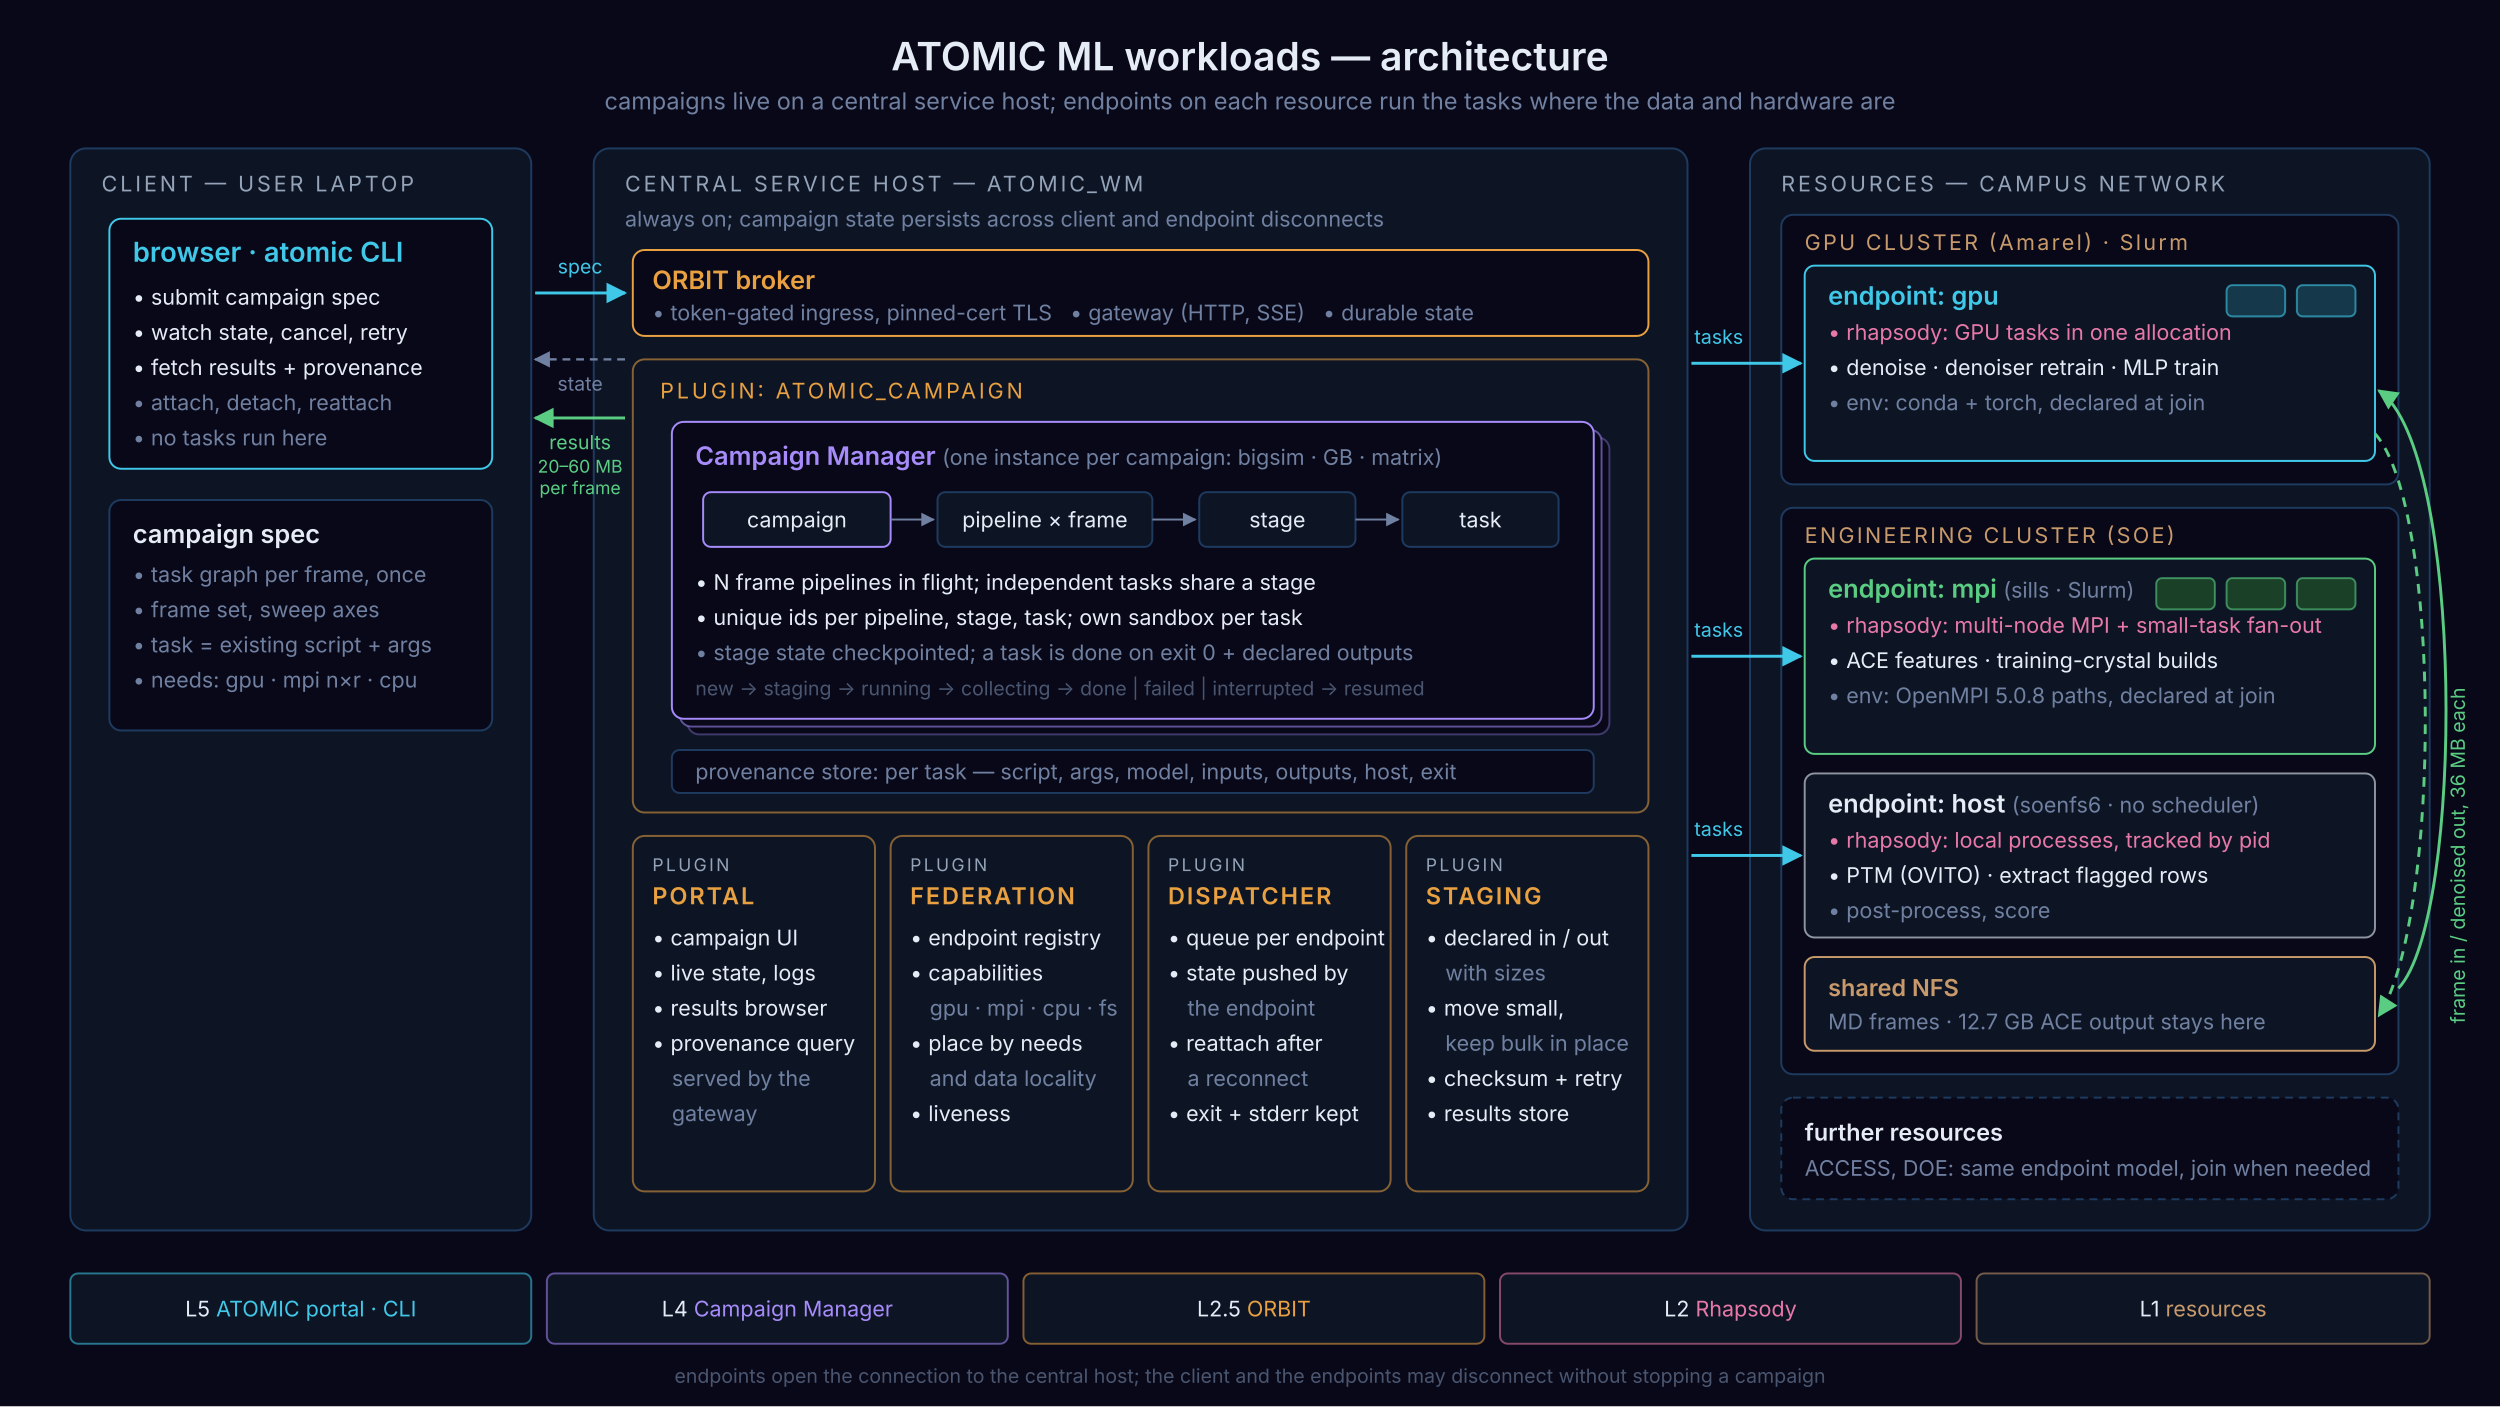
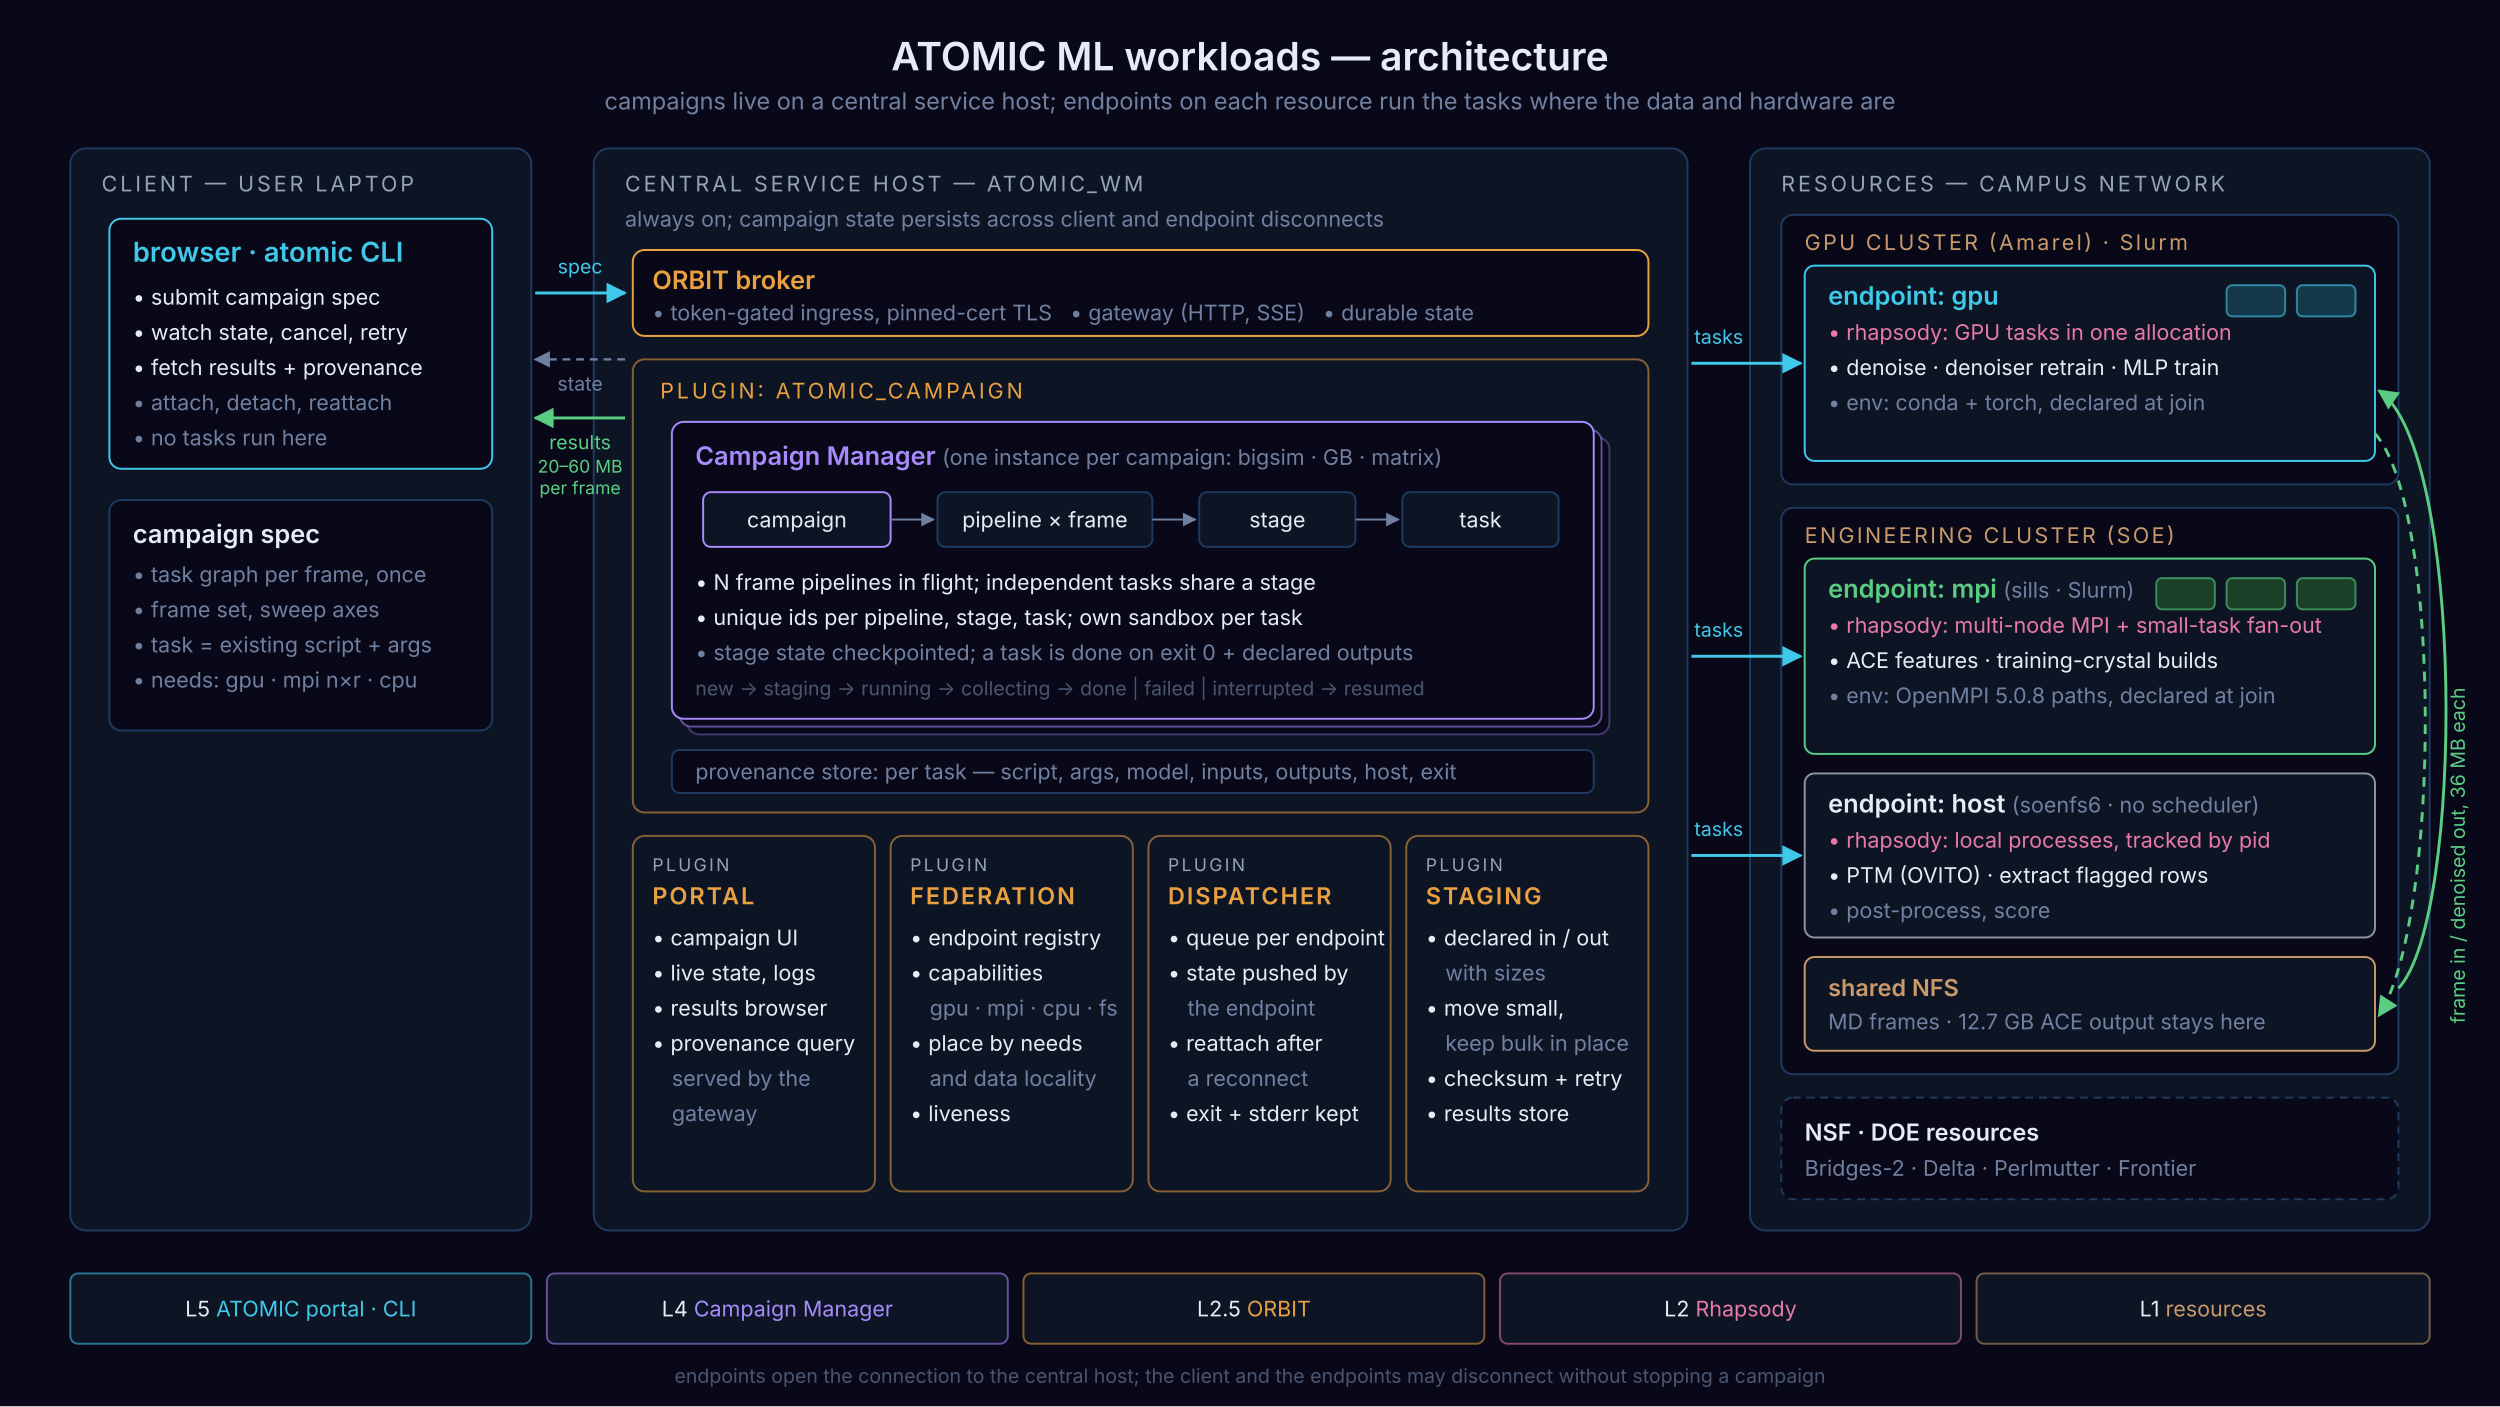
<svg xmlns="http://www.w3.org/2000/svg" viewBox="0 0 1280 720" font-family="Inter, -apple-system, 'Segoe UI', Roboto, sans-serif">
  <defs>
    <marker id="ah-cyan" viewBox="0 0 10 10" refX="9" refY="5" markerWidth="7" markerHeight="7" orient="auto-start-reverse">
      <path d="M0,0 L10,5 L0,10 z" fill="#40c8e8" />
    </marker>
    <marker id="ah-green" viewBox="0 0 10 10" refX="9" refY="5" markerWidth="7" markerHeight="7" orient="auto-start-reverse">
      <path d="M0,0 L10,5 L0,10 z" fill="#5acd83" />
    </marker>
    <marker id="ah-dim" viewBox="0 0 10 10" refX="9" refY="5" markerWidth="7" markerHeight="7" orient="auto-start-reverse">
      <path d="M0,0 L10,5 L0,10 z" fill="#7080a0" />
    </marker>
  </defs>
  <rect x="0" y="0" width="1280" height="720" fill="#080818" />
  <text x="640" y="36" text-anchor="middle" fill="#e6ecf6" font-size="20" font-weight="600">ATOMIC ML workloads — architecture</text>
  <text x="640" y="56" text-anchor="middle" fill="#7080a0" font-size="12">campaigns live on a central service host; endpoints on each resource run the tasks where the data and hardware are</text>
  <rect x="36" y="76" width="236" height="554" rx="8" fill="#0d1525" stroke="#1e3a5f" />
  <text x="52" y="98" fill="#94a3b8" font-size="11" letter-spacing="1.5">CLIENT — USER LAPTOP</text>
  <rect x="56" y="112" width="196" height="128" rx="6" fill="#080818" stroke="#40c8e8" />
  <text x="68" y="134" fill="#40c8e8" font-size="14" font-weight="600">browser · atomic CLI</text>
  <text x="68" y="156" fill="#e6ecf6" font-size="11">• submit campaign spec</text>
  <text x="68" y="174" fill="#e6ecf6" font-size="11">• watch state, cancel, retry</text>
  <text x="68" y="192" fill="#e6ecf6" font-size="11">• fetch results + provenance</text>
  <text x="68" y="210" fill="#7080a0" font-size="11">• attach, detach, reattach</text>
  <text x="68" y="228" fill="#7080a0" font-size="11">• no tasks run here</text>
  <rect x="56" y="256" width="196" height="118" rx="6" fill="#080818" stroke="#1e3a5f" />
  <text x="68" y="278" fill="#e6ecf6" font-size="13" font-weight="600">campaign spec</text>
  <text x="68" y="298" fill="#7080a0" font-size="11">• task graph per frame, once</text>
  <text x="68" y="316" fill="#7080a0" font-size="11">• frame set, sweep axes</text>
  <text x="68" y="334" fill="#7080a0" font-size="11">• task = existing script + args</text>
  <text x="68" y="352" fill="#7080a0" font-size="11">• needs: gpu · mpi n×r · cpu</text>
  <rect x="304" y="76" width="560" height="554" rx="8" fill="#0d1525" stroke="#1e3a5f" />
  <text x="320" y="98" fill="#94a3b8" font-size="11" letter-spacing="1.5">CENTRAL SERVICE HOST — ATOMIC_WM</text>
  <text x="320" y="116" fill="#7080a0" font-size="11">always on; campaign state persists across client and endpoint disconnects</text>
  <rect x="324" y="128" width="520" height="44" rx="6" fill="#080818" stroke="#e8a040" />
  <text x="334" y="148" fill="#e8a040" font-size="13" font-weight="600">ORBIT broker</text>
  <text x="334" y="164" fill="#7080a0" font-size="11">• token-gated ingress, pinned-cert TLS   • gateway (HTTP, SSE)   • durable state</text>
  <rect x="324" y="184" width="520" height="232" rx="6" fill="#0d1525" stroke="#e8a040" stroke-opacity="0.55" />
  <text x="338" y="204" fill="#e8a040" font-size="11" letter-spacing="1.5">PLUGIN: ATOMIC_CAMPAIGN</text>
  <rect x="352" y="224" width="472" height="152" rx="6" fill="#080818" stroke="#a78bfa" stroke-opacity="0.35" />
  <rect x="348" y="220" width="472" height="152" rx="6" fill="#080818" stroke="#a78bfa" stroke-opacity="0.55" />
  <rect x="344" y="216" width="472" height="152" rx="6" fill="#080818" stroke="#a78bfa" />
  <text x="356" y="238" fill="#a78bfa" font-size="13" font-weight="600">Campaign Manager <tspan fill="#7080a0" font-weight="400" font-size="11">(one instance per campaign: bigsim · GB · matrix)</tspan>
  </text>
  <g font-size="11" fill="#e6ecf6">
    <rect x="360" y="252" width="96" height="28" rx="4" fill="#0d1525" stroke="#a78bfa" />
    <text x="408" y="270" text-anchor="middle">campaign</text>
    <rect x="480" y="252" width="110" height="28" rx="4" fill="#0d1525" stroke="#1e3a5f" />
    <text x="535" y="270" text-anchor="middle">pipeline × frame</text>
    <rect x="614" y="252" width="80" height="28" rx="4" fill="#0d1525" stroke="#1e3a5f" />
    <text x="654" y="270" text-anchor="middle">stage</text>
    <rect x="718" y="252" width="80" height="28" rx="4" fill="#0d1525" stroke="#1e3a5f" />
    <text x="758" y="270" text-anchor="middle">task</text>
    <line x1="456" y1="266" x2="478" y2="266" stroke="#7080a0" marker-end="url(#ah-dim)" />
    <line x1="590" y1="266" x2="612" y2="266" stroke="#7080a0" marker-end="url(#ah-dim)" />
    <line x1="694" y1="266" x2="716" y2="266" stroke="#7080a0" marker-end="url(#ah-dim)" />
  </g>
  <text x="356" y="302" fill="#e6ecf6" font-size="11">• N frame pipelines in flight; independent tasks share a stage</text>
  <text x="356" y="320" fill="#e6ecf6" font-size="11">• unique ids per pipeline, stage, task; own sandbox per task</text>
  <text x="356" y="338" fill="#7080a0" font-size="11">• stage state checkpointed; a task is done on exit 0 + declared outputs</text>
  <text x="356" y="356" fill="#4a5670" font-size="10">new → staging → running → collecting → done | failed | interrupted → resumed</text>
  <rect x="344" y="384" width="472" height="22" rx="4" fill="#080818" stroke="#1e3a5f" />
  <text x="356" y="399" fill="#7080a0" font-size="11">provenance store: per task — script, args, model, inputs, outputs, host, exit</text>
  <rect x="324" y="428" width="124" height="182" rx="6" fill="#0d1525" stroke="#e8a040" stroke-opacity="0.55" />
  <text x="334" y="446" fill="#94a3b8" font-size="9" letter-spacing="1.2">PLUGIN</text>
  <text x="334" y="463" fill="#e8a040" font-size="12" font-weight="600" letter-spacing="1">PORTAL</text>
  <text x="334" y="484" fill="#e6ecf6" font-size="11">• campaign UI</text>
  <text x="334" y="502" fill="#e6ecf6" font-size="11">• live state, logs</text>
  <text x="334" y="520" fill="#e6ecf6" font-size="11">• results browser</text>
  <text x="334" y="538" fill="#e6ecf6" font-size="11">• provenance query</text>
  <text x="344" y="556" fill="#7080a0" font-size="11">served by the</text>
  <text x="344" y="574" fill="#7080a0" font-size="11">gateway</text>
  <rect x="456" y="428" width="124" height="182" rx="6" fill="#0d1525" stroke="#e8a040" stroke-opacity="0.55" />
  <text x="466" y="446" fill="#94a3b8" font-size="9" letter-spacing="1.2">PLUGIN</text>
  <text x="466" y="463" fill="#e8a040" font-size="12" font-weight="600" letter-spacing="1">FEDERATION</text>
  <text x="466" y="484" fill="#e6ecf6" font-size="11">• endpoint registry</text>
  <text x="466" y="502" fill="#e6ecf6" font-size="11">• capabilities</text>
  <text x="476" y="520" fill="#7080a0" font-size="11">gpu · mpi · cpu · fs</text>
  <text x="466" y="538" fill="#e6ecf6" font-size="11">• place by needs</text>
  <text x="476" y="556" fill="#7080a0" font-size="11">and data locality</text>
  <text x="466" y="574" fill="#e6ecf6" font-size="11">• liveness</text>
  <rect x="588" y="428" width="124" height="182" rx="6" fill="#0d1525" stroke="#e8a040" stroke-opacity="0.55" />
  <text x="598" y="446" fill="#94a3b8" font-size="9" letter-spacing="1.2">PLUGIN</text>
  <text x="598" y="463" fill="#e8a040" font-size="12" font-weight="600" letter-spacing="1">DISPATCHER</text>
  <text x="598" y="484" fill="#e6ecf6" font-size="11">• queue per endpoint</text>
  <text x="598" y="502" fill="#e6ecf6" font-size="11">• state pushed by</text>
  <text x="608" y="520" fill="#7080a0" font-size="11">the endpoint</text>
  <text x="598" y="538" fill="#e6ecf6" font-size="11">• reattach after</text>
  <text x="608" y="556" fill="#7080a0" font-size="11">a reconnect</text>
  <text x="598" y="574" fill="#e6ecf6" font-size="11">• exit + stderr kept</text>
  <rect x="720" y="428" width="124" height="182" rx="6" fill="#0d1525" stroke="#e8a040" stroke-opacity="0.55" />
  <text x="730" y="446" fill="#94a3b8" font-size="9" letter-spacing="1.2">PLUGIN</text>
  <text x="730" y="463" fill="#e8a040" font-size="12" font-weight="600" letter-spacing="1">STAGING</text>
  <text x="730" y="484" fill="#e6ecf6" font-size="11">• declared in / out</text>
  <text x="740" y="502" fill="#7080a0" font-size="11">with sizes</text>
  <text x="730" y="520" fill="#e6ecf6" font-size="11">• move small,</text>
  <text x="740" y="538" fill="#7080a0" font-size="11">keep bulk in place</text>
  <text x="730" y="556" fill="#e6ecf6" font-size="11">• checksum + retry</text>
  <text x="730" y="574" fill="#e6ecf6" font-size="11">• results store</text>
  <rect x="896" y="76" width="348" height="554" rx="8" fill="#0d1525" stroke="#1e3a5f" />
  <text x="912" y="98" fill="#94a3b8" font-size="11" letter-spacing="1.5">RESOURCES — CAMPUS NETWORK</text>
  <rect x="912" y="110" width="316" height="138" rx="6" fill="#080818" stroke="#1e3a5f" />
  <text x="924" y="128" fill="#c89a6b" font-size="11" letter-spacing="1.2">GPU CLUSTER (Amarel) · Slurm</text>
  <rect x="924" y="136" width="292" height="100" rx="5" fill="#0d1525" stroke="#40c8e8" />
  <text x="936" y="156" fill="#40c8e8" font-size="13" font-weight="600">endpoint: gpu</text>
  <text x="936" y="174" fill="#e878a8" font-size="11">• rhapsody: GPU tasks in one allocation</text>
  <text x="936" y="192" fill="#e6ecf6" font-size="11">• denoise · denoiser retrain · MLP train</text>
  <text x="936" y="210" fill="#7080a0" font-size="11">• env: conda + torch, declared at join</text>
  <g fill="#15384a" stroke="#40c8e8" stroke-opacity="0.6">
    <rect x="1140" y="146" width="30" height="16" rx="3" />
    <rect x="1176" y="146" width="30" height="16" rx="3" />
  </g>
  <rect x="912" y="260" width="316" height="290" rx="6" fill="#080818" stroke="#1e3a5f" />
  <text x="924" y="278" fill="#c89a6b" font-size="11" letter-spacing="1.2">ENGINEERING CLUSTER (SOE)</text>
  <rect x="924" y="286" width="292" height="100" rx="5" fill="#0d1525" stroke="#5acd83" />
  <text x="936" y="306" fill="#5acd83" font-size="13" font-weight="600">endpoint: mpi <tspan fill="#7080a0" font-weight="400" font-size="11">(sills · Slurm)</tspan>
  </text>
  <text x="936" y="324" fill="#e878a8" font-size="11">• rhapsody: multi-node MPI + small-task fan-out</text>
  <text x="936" y="342" fill="#e6ecf6" font-size="11">• ACE features · training-crystal builds</text>
  <text x="936" y="360" fill="#7080a0" font-size="11">• env: OpenMPI 5.0.8 paths, declared at join</text>
  <g fill="#1a4028" stroke="#5acd83" stroke-opacity="0.6">
    <rect x="1104" y="296" width="30" height="16" rx="3" />
    <rect x="1140" y="296" width="30" height="16" rx="3" />
    <rect x="1176" y="296" width="30" height="16" rx="3" />
  </g>
  <rect x="924" y="396" width="292" height="84" rx="5" fill="#0d1525" stroke="#e6ecf6" stroke-opacity="0.6" />
  <text x="936" y="416" fill="#e6ecf6" font-size="13" font-weight="600">endpoint: host <tspan fill="#7080a0" font-weight="400" font-size="11">(soenfs6 · no scheduler)</tspan>
  </text>
  <text x="936" y="434" fill="#e878a8" font-size="11">• rhapsody: local processes, tracked by pid</text>
  <text x="936" y="452" fill="#e6ecf6" font-size="11">• PTM (OVITO) · extract flagged rows</text>
  <text x="936" y="470" fill="#7080a0" font-size="11">• post-process, score</text>
  <rect x="924" y="490" width="292" height="48" rx="5" fill="#0d1525" stroke="#c89a6b" />
  <text x="936" y="510" fill="#c89a6b" font-size="12" font-weight="600">shared NFS</text>
  <text x="936" y="527" fill="#7080a0" font-size="11">MD frames · 12.7 GB ACE output stays here</text>
  <rect x="912" y="562" width="316" height="52" rx="6" fill="#080818" stroke="#1e3a5f" stroke-dasharray="4 3" />
-   <text x="924" y="584" fill="#e6ecf6" font-size="12" font-weight="600">further resources</text>
-   <text x="924" y="602" fill="#7080a0" font-size="11">ACCESS, DOE: same endpoint model, join when needed</text>
+   <text x="924" y="584" fill="#e6ecf6" font-size="12" font-weight="600">NSF · DOE resources</text>
+   <text x="924" y="602" fill="#7080a0" font-size="11">Bridges-2 · Delta · Perlmutter · Frontier</text>
  <line x1="274" y1="150" x2="320" y2="150" stroke="#40c8e8" stroke-width="1.5" marker-end="url(#ah-cyan)" />
  <text x="297" y="140" text-anchor="middle" fill="#40c8e8" font-size="10">spec</text>
  <line x1="320" y1="184" x2="274" y2="184" stroke="#7080a0" stroke-width="1.2" stroke-dasharray="4 3" marker-end="url(#ah-dim)" />
  <text x="297" y="200" text-anchor="middle" fill="#7080a0" font-size="10">state</text>
  <line x1="320" y1="214" x2="274" y2="214" stroke="#5acd83" stroke-width="1.5" marker-end="url(#ah-green)" />
  <text x="297" y="230" text-anchor="middle" fill="#5acd83" font-size="10">results</text>
  <text x="297" y="242" text-anchor="middle" fill="#5acd83" font-size="9">20–60 MB</text>
  <text x="297" y="253" text-anchor="middle" fill="#5acd83" font-size="9">per frame</text>
  <line x1="866" y1="186" x2="922" y2="186" stroke="#40c8e8" stroke-width="1.5" marker-end="url(#ah-cyan)" />
  <line x1="866" y1="336" x2="922" y2="336" stroke="#40c8e8" stroke-width="1.5" marker-end="url(#ah-cyan)" />
  <line x1="866" y1="438" x2="922" y2="438" stroke="#40c8e8" stroke-width="1.5" marker-end="url(#ah-cyan)" />
  <text x="880" y="176" text-anchor="middle" fill="#40c8e8" font-size="10">tasks</text>
  <text x="880" y="326" text-anchor="middle" fill="#40c8e8" font-size="10">tasks</text>
  <text x="880" y="428" text-anchor="middle" fill="#40c8e8" font-size="10">tasks</text>
  <path d="M 1228 506 C 1262 470, 1262 230, 1218 200" fill="none" stroke="#5acd83" stroke-width="1.5" marker-end="url(#ah-green)" />
  <path d="M 1216 222 C 1250 260, 1250 470, 1218 520" fill="none" stroke="#5acd83" stroke-width="1.5" stroke-dasharray="5 4" marker-end="url(#ah-green)" />
  <text x="1262" y="352" fill="#5acd83" font-size="10" text-anchor="end" transform="rotate(-90 1262 352)">frame in / denoised out, 36 MB each</text>
  <g font-size="11">
    <rect x="36" y="652" width="236" height="36" rx="4" fill="#0d1525" stroke="#40c8e8" stroke-opacity="0.55" />
    <text x="154" y="674" text-anchor="middle" fill="#e6ecf6">L5 <tspan fill="#40c8e8">ATOMIC portal · CLI</tspan>
    </text>
    <rect x="280" y="652" width="236" height="36" rx="4" fill="#0d1525" stroke="#a78bfa" stroke-opacity="0.55" />
    <text x="398" y="674" text-anchor="middle" fill="#e6ecf6">L4 <tspan fill="#a78bfa">Campaign Manager</tspan>
    </text>
    <rect x="524" y="652" width="236" height="36" rx="4" fill="#0d1525" stroke="#e8a040" stroke-opacity="0.55" />
    <text x="642" y="674" text-anchor="middle" fill="#e6ecf6">L2.5 <tspan fill="#e8a040">ORBIT</tspan>
    </text>
    <rect x="768" y="652" width="236" height="36" rx="4" fill="#0d1525" stroke="#e878a8" stroke-opacity="0.55" />
    <text x="886" y="674" text-anchor="middle" fill="#e6ecf6">L2 <tspan fill="#e878a8">Rhapsody</tspan>
    </text>
    <rect x="1012" y="652" width="232" height="36" rx="4" fill="#0d1525" stroke="#c89a6b" stroke-opacity="0.55" />
    <text x="1128" y="674" text-anchor="middle" fill="#e6ecf6">L1 <tspan fill="#c89a6b">resources</tspan>
    </text>
  </g>
  <text x="640" y="708" text-anchor="middle" fill="#4a5670" font-size="10">endpoints open the connection to the central host; the client and the endpoints may disconnect without stopping a campaign</text>
</svg>
